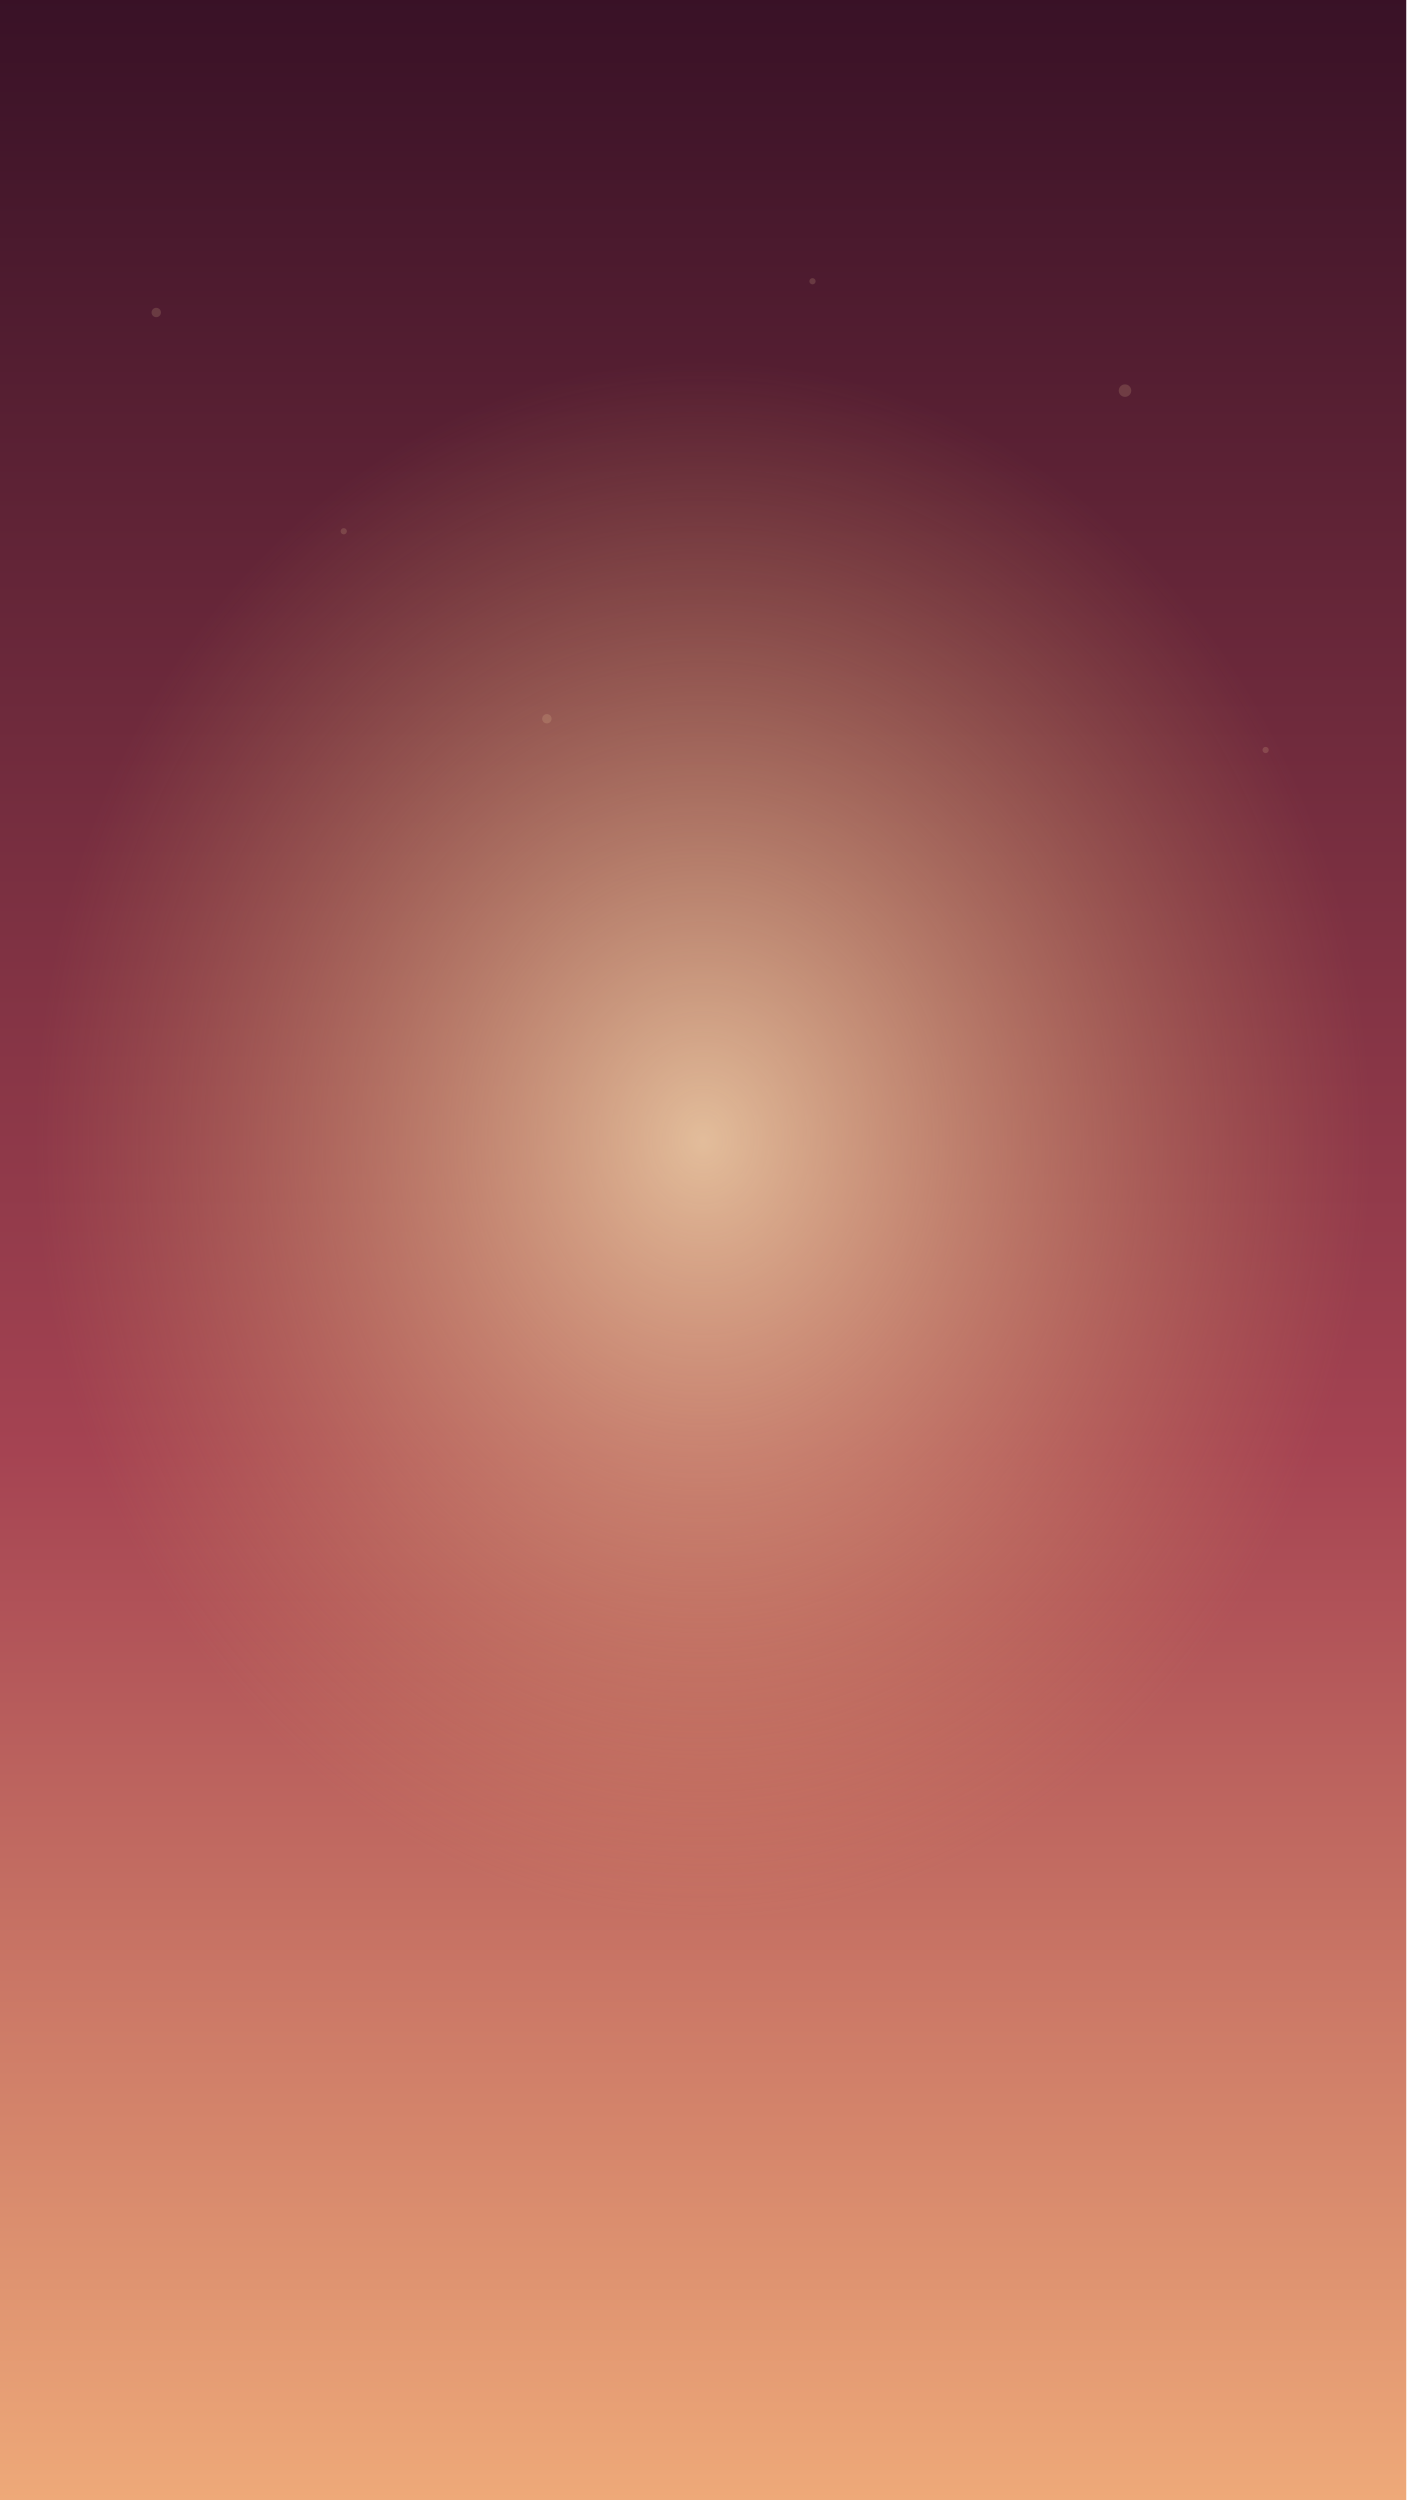
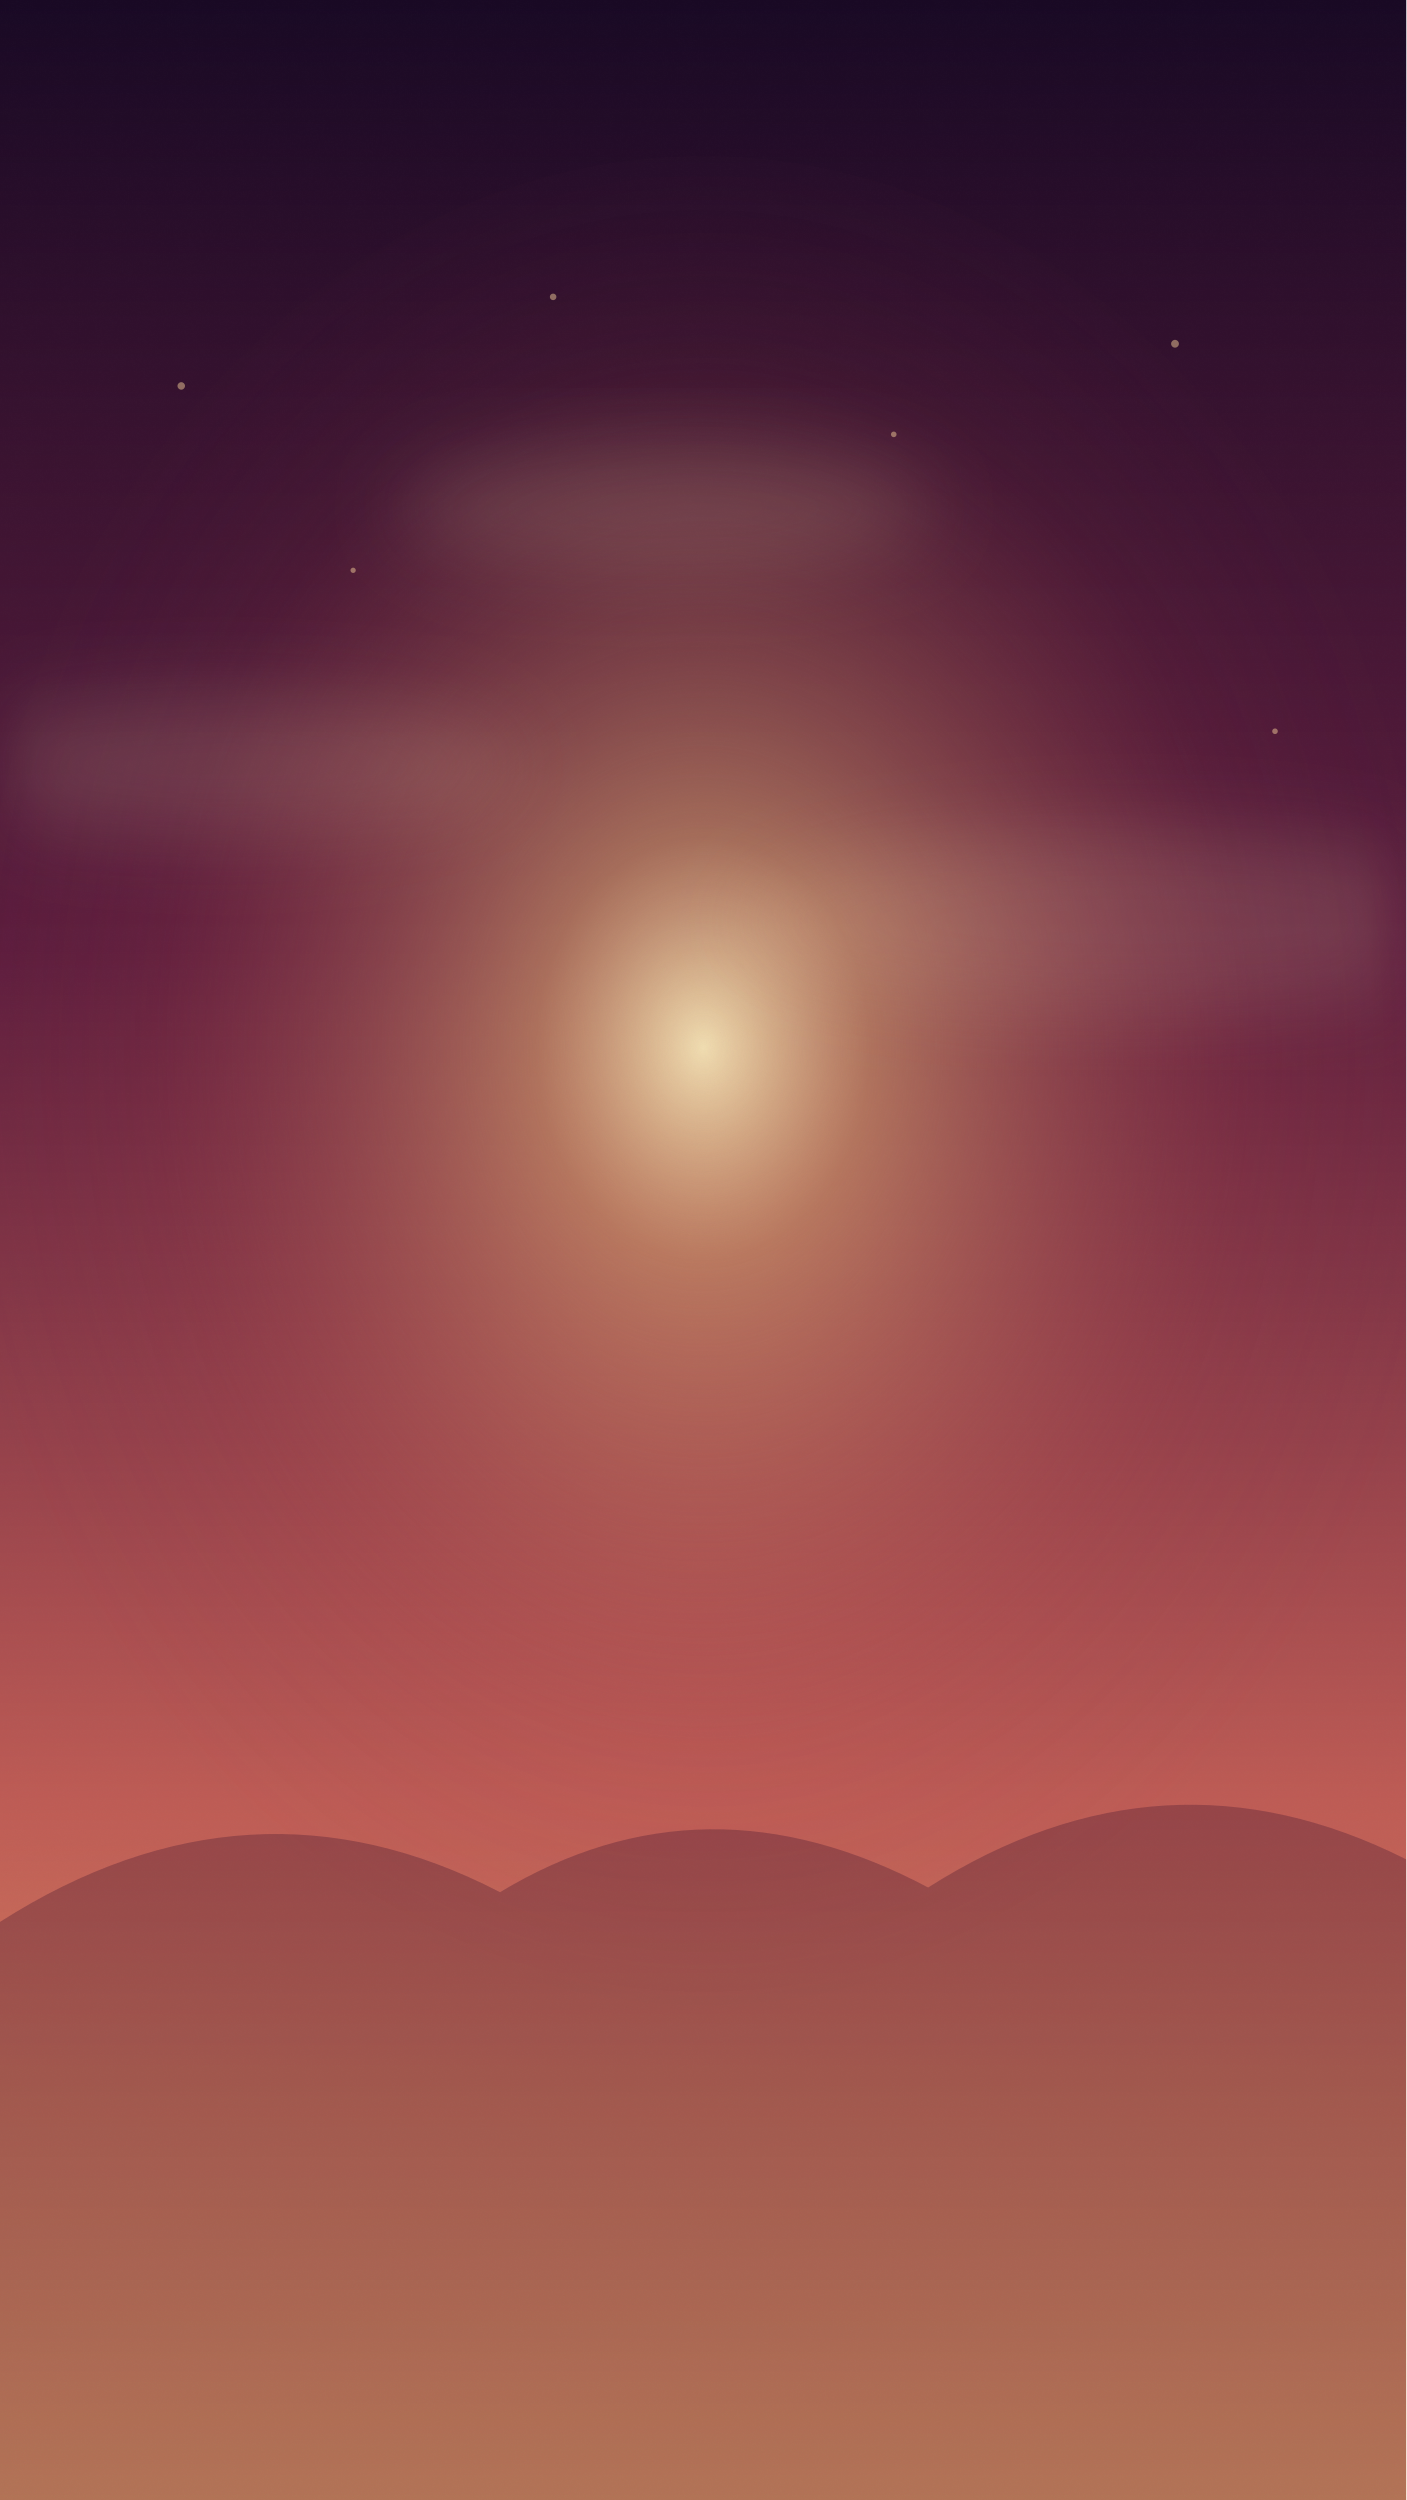
<svg xmlns="http://www.w3.org/2000/svg" viewBox="0 0 900 1600" preserveAspectRatio="xMidYMid slice">
  <defs>
-     <linearGradient id="g" x1="0" y1="0" x2="0" y2="1">
-       <stop stop-color="#381126" />
-       <stop offset=".58" stop-color="#a54352" />
-       <stop offset="1" stop-color="#efaa79" />
+     <linearGradient id="cs-sky" x1="0" y1="0" x2="0" y2="1">
+       <stop stop-color="#180924" />
+       <stop offset=".38" stop-color="#5d1d3d" />
+       <stop offset=".72" stop-color="#be5c55" />
+       <stop offset="1" stop-color="#e9a16a" />
    </linearGradient>
-     <radialGradient id="h">
-       <stop stop-color="#ffe9b6" stop-opacity=".75" />
-       <stop offset="1" stop-color="#e5aa65" stop-opacity="0" />
+     <radialGradient id="cs-light" cx="50%" cy="46%">
+       <stop stop-color="#fff1bd" stop-opacity=".9" />
+       <stop offset=".22" stop-color="#f3bd79" stop-opacity=".5" />
+       <stop offset=".72" stop-color="#b94d4f" stop-opacity=".08" />
+       <stop offset="1" stop-color="#642044" stop-opacity="0" />
    </radialGradient>
+     <filter id="cs-soft">
+       <feGaussianBlur stdDeviation="25" />
+     </filter>
+     <filter id="cs-grain">
+       <feTurbulence baseFrequency=".8" numOctaves="2" seed="14" />
+       <feColorMatrix values="1 0 0 0 0 0 1 0 0 0 0 0 1 0 0 0 0 0 .045 0" />
+     </filter>
  </defs>
-   <rect width="900" height="1600" fill="url(#g)" />
-   <ellipse cx="450" cy="730" rx="430" ry="500" fill="url(#h)" />
-   <g opacity=".16" fill="#f9dca8">
-     <circle cx="100" cy="200" r="3" />
-     <circle cx="220" cy="340" r="2" />
-     <circle cx="720" cy="250" r="4" />
-     <circle cx="810" cy="480" r="2" />
-     <circle cx="520" cy="180" r="2" />
-     <circle cx="350" cy="460" r="3" />
+   <rect width="900" height="1600" fill="url(#cs-sky)" />
+   <ellipse cx="450" cy="720" rx="485" ry="620" fill="url(#cs-light)" />
+   <g fill="#ffe5b1" opacity=".14" filter="url(#cs-soft)">
+     <ellipse cx="140" cy="490" rx="190" ry="46" />
+     <ellipse cx="722" cy="590" rx="250" ry="58" />
+     <ellipse cx="425" cy="325" rx="170" ry="40" />
  </g>
+   <g fill="#f6d29a" opacity=".48">
+     <circle cx="116" cy="247" r="2.4" />
+     <circle cx="226" cy="365" r="1.7" />
+     <circle cx="354" cy="190" r="2.1" />
+     <circle cx="572" cy="278" r="1.8" />
+     <circle cx="752" cy="220" r="2.5" />
+     <circle cx="816" cy="468" r="1.8" />
+   </g>
+   <path d="M0 1230q160-102 320-19 131-79 274-3 151-96 306-18v410H0Z" fill="#40122d" opacity=".32" />
+   <rect width="900" height="1600" filter="url(#cs-grain)" opacity=".4" />
</svg>
